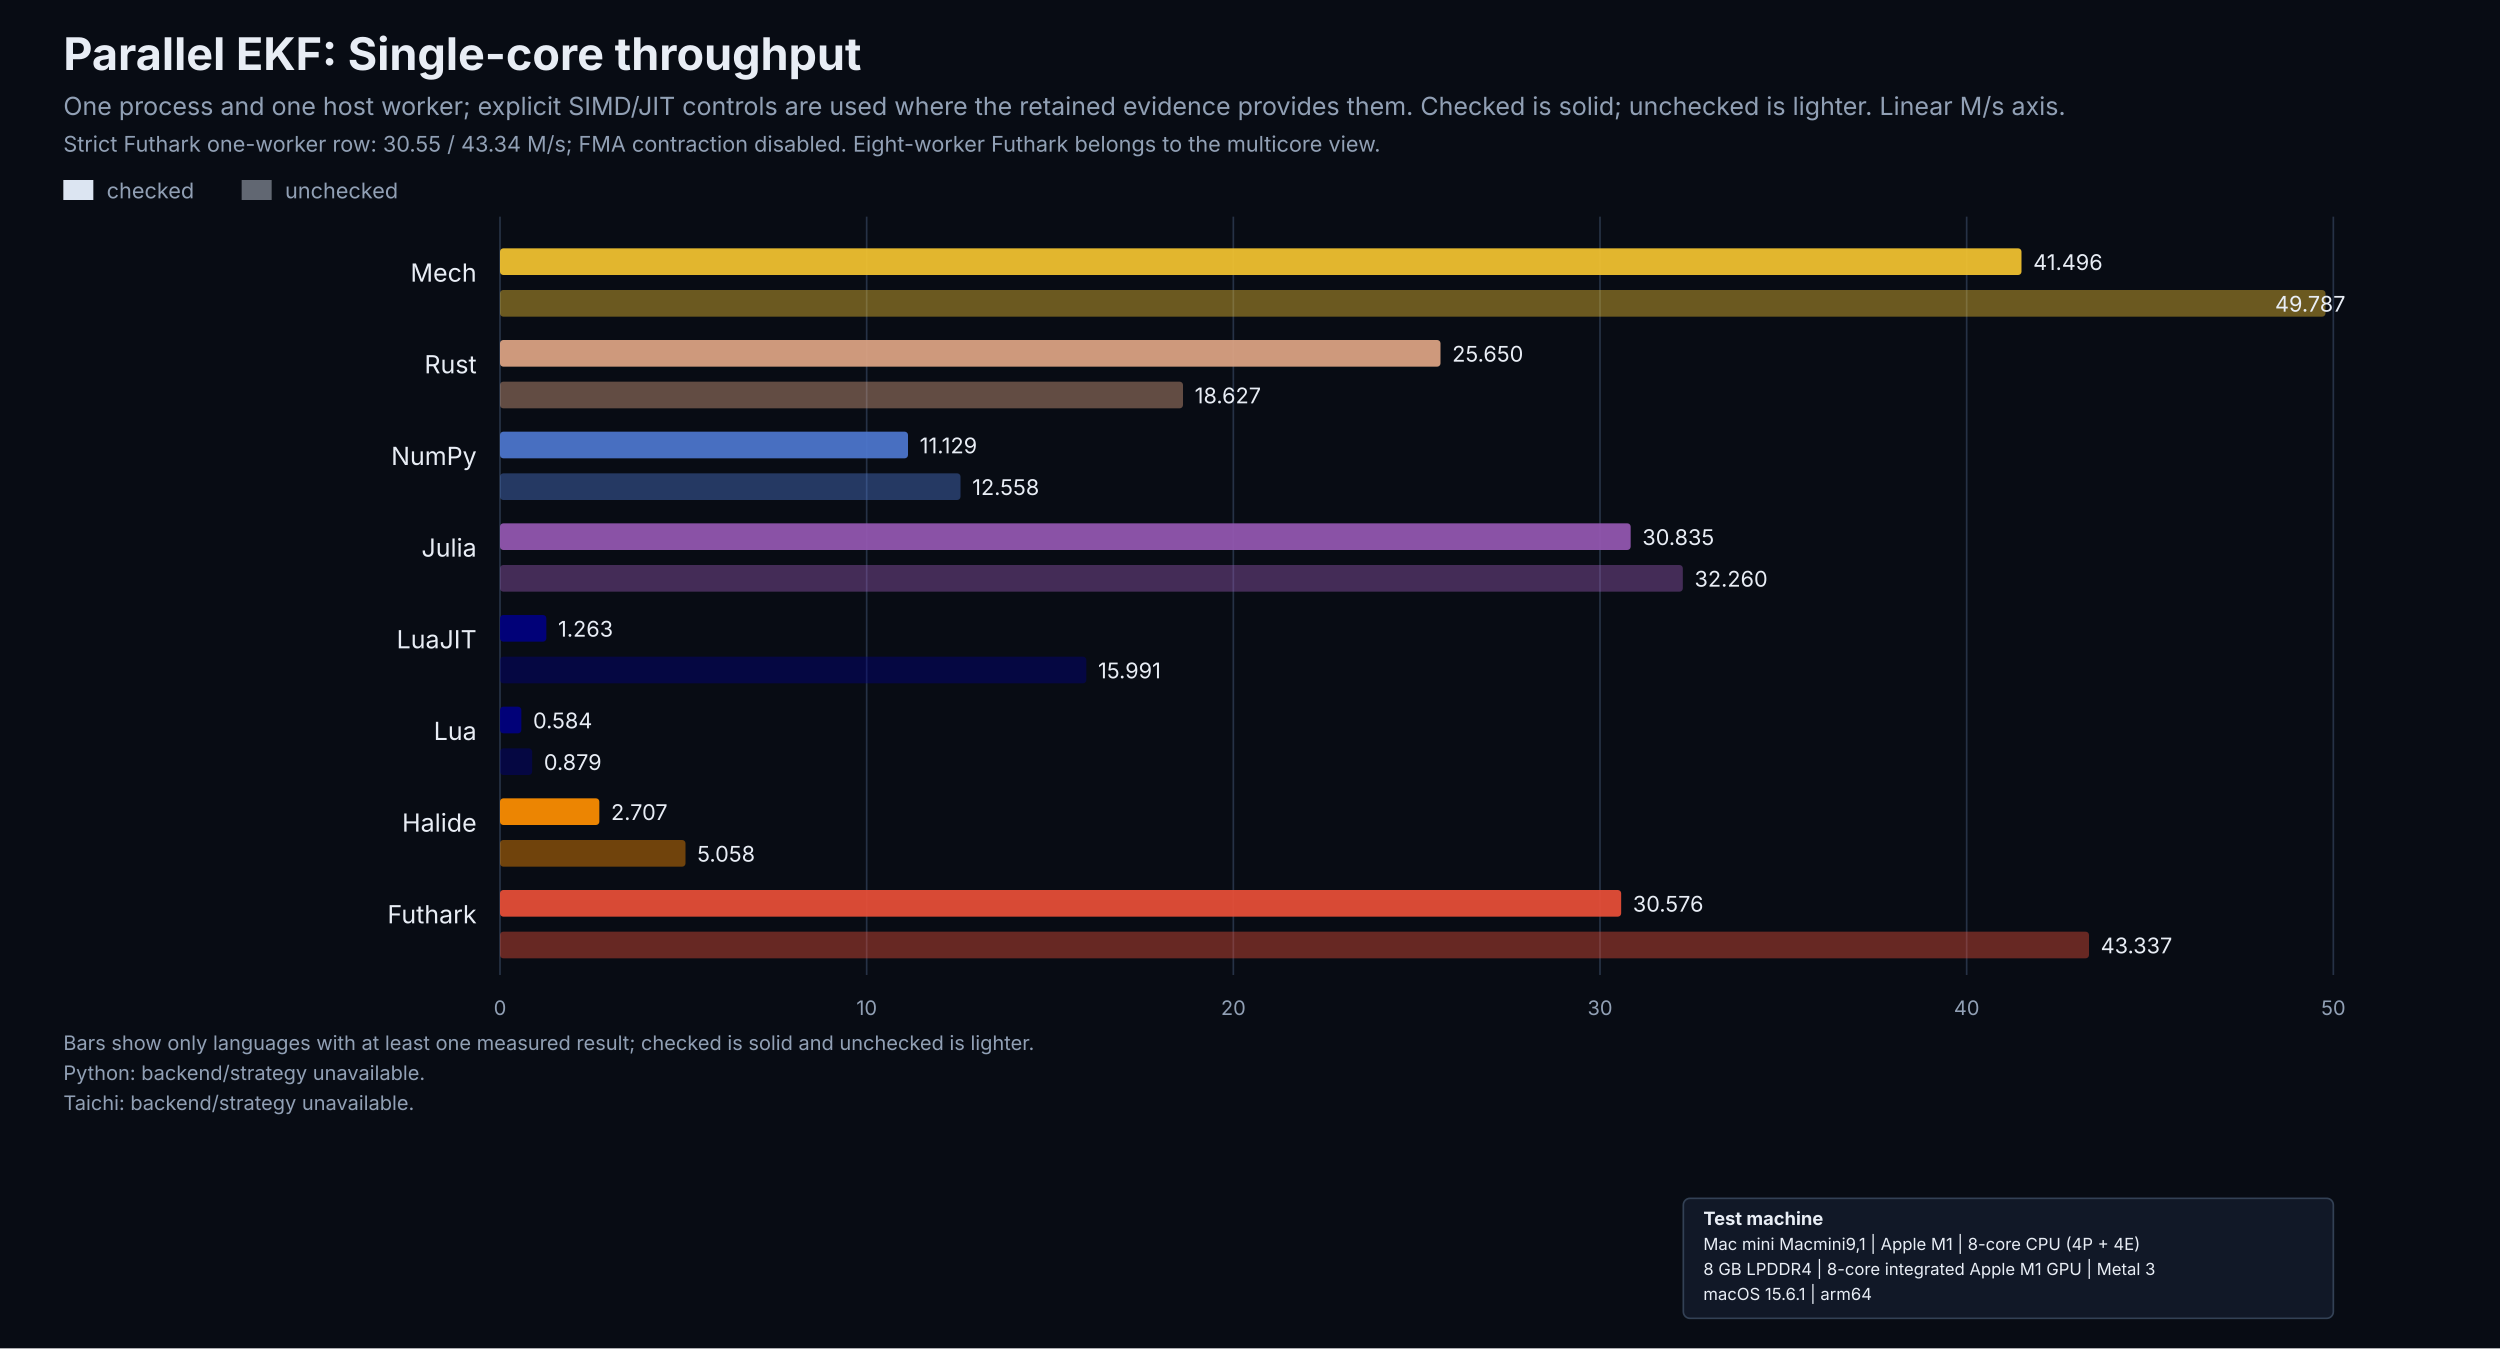
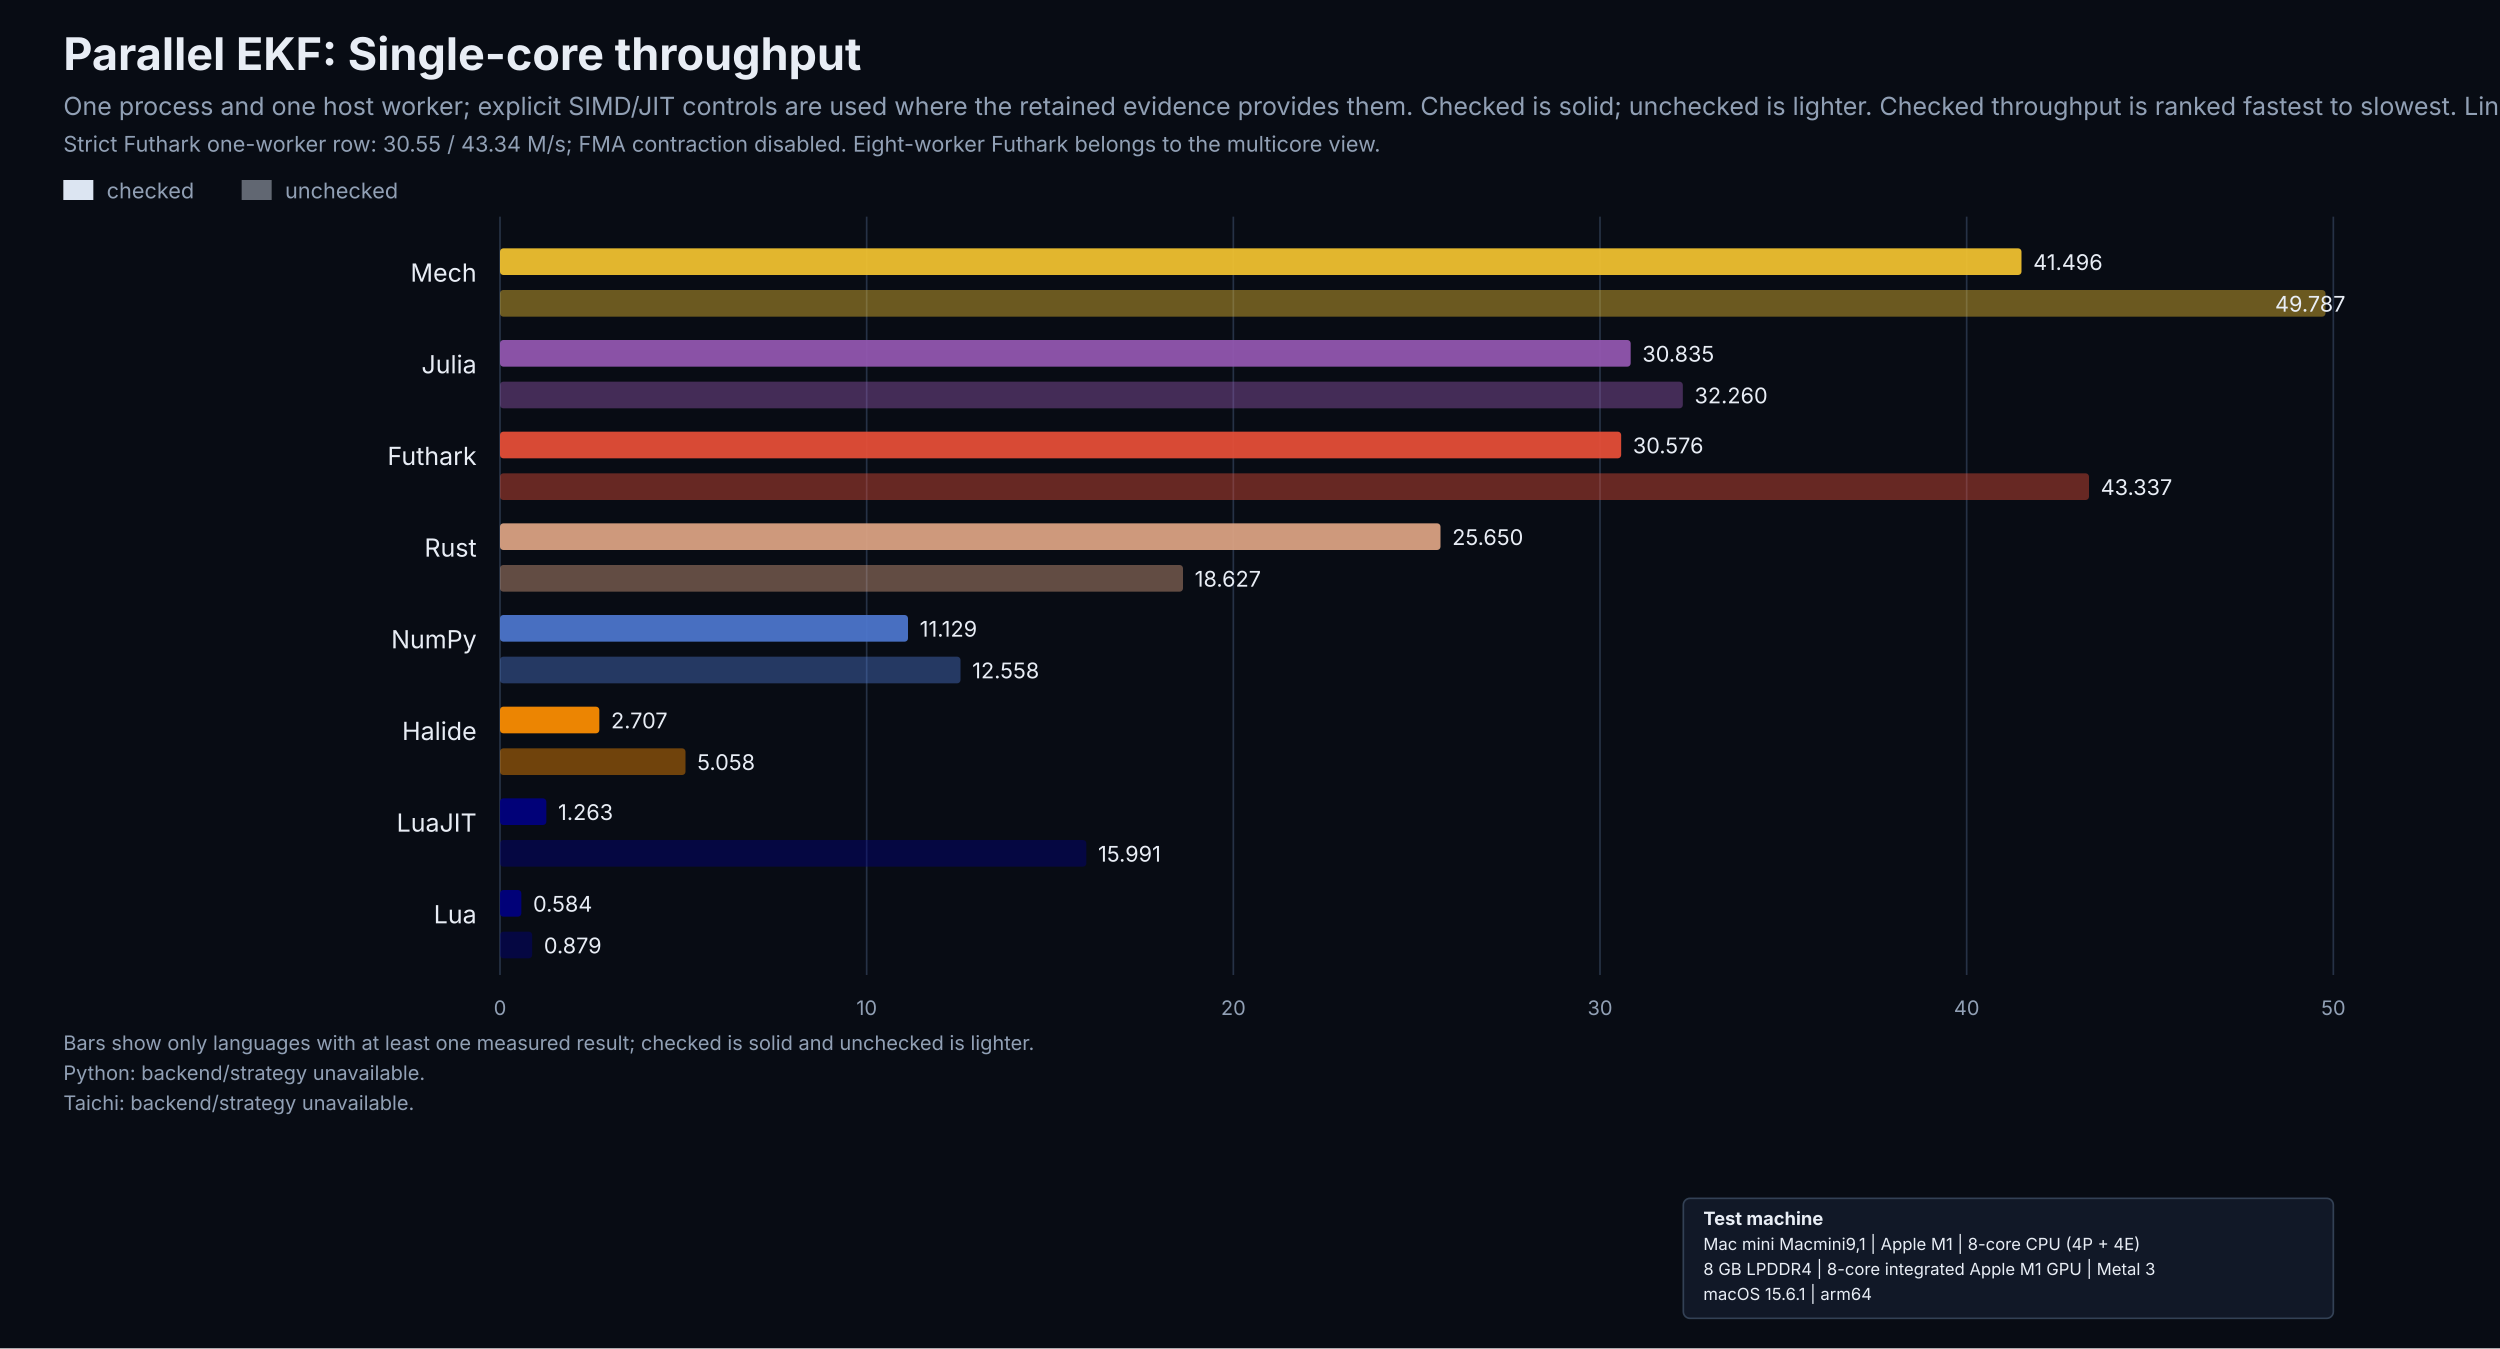
<svg xmlns="http://www.w3.org/2000/svg" width="1500" height="809" viewBox="0 0 1500 809">
  <rect width="100%" height="100%" fill="#080c14" />
  <style>text{font-family:-apple-system,BlinkMacSystemFont,"Segoe UI",sans-serif;fill:#e8edf5}.muted{fill:#91a0b5}.grid{stroke:#263246;stroke-width:1}.label{font-size:15px}.value{font-size:13px;font-variant-numeric:tabular-nums}</style>
  <text x="38" y="42" font-size="27" font-weight="700">Parallel EKF: Single-core throughput</text>
-   <text x="38" y="69" class="muted" font-size="15">One process and one host worker; explicit SIMD/JIT controls are used where the retained evidence provides them. Checked is solid; unchecked is lighter. Linear M/s axis.</text>
+   <text x="38" y="69" class="muted" font-size="15">One process and one host worker; explicit SIMD/JIT controls are used where the retained evidence provides them. Checked is solid; unchecked is lighter. Checked throughput is ranked fastest to slowest. Linear M/s axis.</text>
  <text x="38" y="91" class="muted" font-size="13">Strict Futhark one-worker row: 30.55 / 43.34 M/s; FMA contraction disabled. Eight-worker Futhark belongs to the multicore view.</text>
  <rect x="38" y="108" width="18" height="12" fill="#dce5f2" />
  <text x="64" y="119" class="muted" font-size="13">checked</text>
  <rect x="145" y="108" width="18" height="12" fill="#dce5f2" opacity="0.42" />
  <text x="171" y="119" class="muted" font-size="13">unchecked</text>
  <line x1="300.0" y1="130" x2="300.0" y2="585" class="grid" />
  <text x="300.0" y="609" text-anchor="middle" class="muted" font-size="12">0</text>
  <line x1="520.0" y1="130" x2="520.0" y2="585" class="grid" />
  <text x="520.0" y="609" text-anchor="middle" class="muted" font-size="12">10</text>
  <line x1="740.0" y1="130" x2="740.0" y2="585" class="grid" />
  <text x="740.0" y="609" text-anchor="middle" class="muted" font-size="12">20</text>
  <line x1="960.0" y1="130" x2="960.0" y2="585" class="grid" />
  <text x="960.0" y="609" text-anchor="middle" class="muted" font-size="12">30</text>
  <line x1="1180.0" y1="130" x2="1180.0" y2="585" class="grid" />
  <text x="1180.0" y="609" text-anchor="middle" class="muted" font-size="12">40</text>
  <line x1="1400.0" y1="130" x2="1400.0" y2="585" class="grid" />
  <text x="1400.0" y="609" text-anchor="middle" class="muted" font-size="12">50</text>
  <text x="286" y="169" text-anchor="end" class="label">Mech</text>
  <rect x="300" y="149" width="912.9" height="16" rx="2" fill="#f4c430" opacity="0.92" />
  <text x="1219.9" y="162" class="value">41.496</text>
  <rect x="300" y="174" width="1095.3" height="16" rx="2" fill="#f4c430" opacity="0.42" />
  <text x="1365.0" y="187" class="value">49.787</text>
-   <text x="286" y="224" text-anchor="end" class="label">Rust</text>
-   <rect x="300" y="204" width="564.3" height="16" rx="2" fill="#dea584" opacity="0.92" />
-   <text x="871.3" y="217" class="value">25.650</text>
-   <rect x="300" y="229" width="409.8" height="16" rx="2" fill="#dea584" opacity="0.42" />
-   <text x="716.8" y="242" class="value">18.627</text>
-   <text x="286" y="279" text-anchor="end" class="label">NumPy</text>
-   <rect x="300" y="259" width="244.8" height="16" rx="2" fill="#4d77cf" opacity="0.92" />
-   <text x="551.8" y="272" class="value">11.129</text>
-   <rect x="300" y="284" width="276.3" height="16" rx="2" fill="#4d77cf" opacity="0.42" />
-   <text x="583.3" y="297" class="value">12.558</text>
-   <text x="286" y="334" text-anchor="end" class="label">Julia</text>
-   <rect x="300" y="314" width="678.4" height="16" rx="2" fill="#9558b2" opacity="0.92" />
-   <text x="985.4" y="327" class="value">30.835</text>
-   <rect x="300" y="339" width="709.7" height="16" rx="2" fill="#9558b2" opacity="0.42" />
-   <text x="1016.7" y="352" class="value">32.260</text>
-   <text x="286" y="389" text-anchor="end" class="label">LuaJIT</text>
-   <rect x="300" y="369" width="27.8" height="16" rx="2" fill="#000080" opacity="0.92" />
-   <text x="334.8" y="382" class="value">1.263</text>
-   <rect x="300" y="394" width="351.8" height="16" rx="2" fill="#000080" opacity="0.42" />
-   <text x="658.8" y="407" class="value">15.991</text>
-   <text x="286" y="444" text-anchor="end" class="label">Lua</text>
-   <rect x="300" y="424" width="12.8" height="16" rx="2" fill="#000080" opacity="0.92" />
-   <text x="319.8" y="437" class="value">0.584</text>
-   <rect x="300" y="449" width="19.3" height="16" rx="2" fill="#000080" opacity="0.42" />
-   <text x="326.3" y="462" class="value">0.879</text>
-   <text x="286" y="499" text-anchor="end" class="label">Halide</text>
-   <rect x="300" y="479" width="59.6" height="16" rx="2" fill="#ff8f00" opacity="0.92" />
-   <text x="366.6" y="492" class="value">2.707</text>
-   <rect x="300" y="504" width="111.3" height="16" rx="2" fill="#ff8f00" opacity="0.42" />
-   <text x="418.3" y="517" class="value">5.058</text>
-   <text x="286" y="554" text-anchor="end" class="label">Futhark</text>
-   <rect x="300" y="534" width="672.7" height="16" rx="2" fill="#e94f37" opacity="0.92" />
-   <text x="979.7" y="547" class="value">30.576</text>
-   <rect x="300" y="559" width="953.4" height="16" rx="2" fill="#e94f37" opacity="0.42" />
-   <text x="1260.4" y="572" class="value">43.337</text>
+   <text x="286" y="224" text-anchor="end" class="label">Julia</text>
+   <rect x="300" y="204" width="678.4" height="16" rx="2" fill="#9558b2" opacity="0.92" />
+   <text x="985.4" y="217" class="value">30.835</text>
+   <rect x="300" y="229" width="709.7" height="16" rx="2" fill="#9558b2" opacity="0.42" />
+   <text x="1016.7" y="242" class="value">32.260</text>
+   <text x="286" y="279" text-anchor="end" class="label">Futhark</text>
+   <rect x="300" y="259" width="672.7" height="16" rx="2" fill="#e94f37" opacity="0.92" />
+   <text x="979.7" y="272" class="value">30.576</text>
+   <rect x="300" y="284" width="953.4" height="16" rx="2" fill="#e94f37" opacity="0.42" />
+   <text x="1260.4" y="297" class="value">43.337</text>
+   <text x="286" y="334" text-anchor="end" class="label">Rust</text>
+   <rect x="300" y="314" width="564.3" height="16" rx="2" fill="#dea584" opacity="0.92" />
+   <text x="871.3" y="327" class="value">25.650</text>
+   <rect x="300" y="339" width="409.8" height="16" rx="2" fill="#dea584" opacity="0.42" />
+   <text x="716.8" y="352" class="value">18.627</text>
+   <text x="286" y="389" text-anchor="end" class="label">NumPy</text>
+   <rect x="300" y="369" width="244.8" height="16" rx="2" fill="#4d77cf" opacity="0.92" />
+   <text x="551.8" y="382" class="value">11.129</text>
+   <rect x="300" y="394" width="276.3" height="16" rx="2" fill="#4d77cf" opacity="0.42" />
+   <text x="583.3" y="407" class="value">12.558</text>
+   <text x="286" y="444" text-anchor="end" class="label">Halide</text>
+   <rect x="300" y="424" width="59.6" height="16" rx="2" fill="#ff8f00" opacity="0.92" />
+   <text x="366.6" y="437" class="value">2.707</text>
+   <rect x="300" y="449" width="111.3" height="16" rx="2" fill="#ff8f00" opacity="0.42" />
+   <text x="418.3" y="462" class="value">5.058</text>
+   <text x="286" y="499" text-anchor="end" class="label">LuaJIT</text>
+   <rect x="300" y="479" width="27.8" height="16" rx="2" fill="#000080" opacity="0.92" />
+   <text x="334.8" y="492" class="value">1.263</text>
+   <rect x="300" y="504" width="351.8" height="16" rx="2" fill="#000080" opacity="0.42" />
+   <text x="658.8" y="517" class="value">15.991</text>
+   <text x="286" y="554" text-anchor="end" class="label">Lua</text>
+   <rect x="300" y="534" width="12.8" height="16" rx="2" fill="#000080" opacity="0.92" />
+   <text x="319.8" y="547" class="value">0.584</text>
+   <rect x="300" y="559" width="19.3" height="16" rx="2" fill="#000080" opacity="0.42" />
+   <text x="326.3" y="572" class="value">0.879</text>
  <text x="38" y="630" class="muted" font-size="12">Bars show only languages with at least one measured result; checked is solid and unchecked is lighter.</text>
  <text x="38" y="648" class="muted" font-size="12">Python: backend/strategy unavailable.</text>
  <text x="38" y="666" class="muted" font-size="12">Taichi: backend/strategy unavailable.</text>
  <g aria-label="Test machine">
    <rect x="1010" y="719" width="390" height="72" rx="4" fill="#111827" stroke="#334155" />
    <text x="1022" y="735" fill="#e8edf5" font-size="11" font-weight="700">Test machine</text>
    <text x="1022" y="750" fill="#91a0b5" font-size="10">Mac mini Macmini9,1 | Apple M1 | 8-core CPU (4P + 4E)</text>
    <text x="1022" y="765" fill="#91a0b5" font-size="10">8 GB LPDDR4 | 8-core integrated Apple M1 GPU | Metal 3</text>
    <text x="1022" y="780" fill="#91a0b5" font-size="10">macOS 15.6.1 | arm64</text>
  </g>
</svg>
